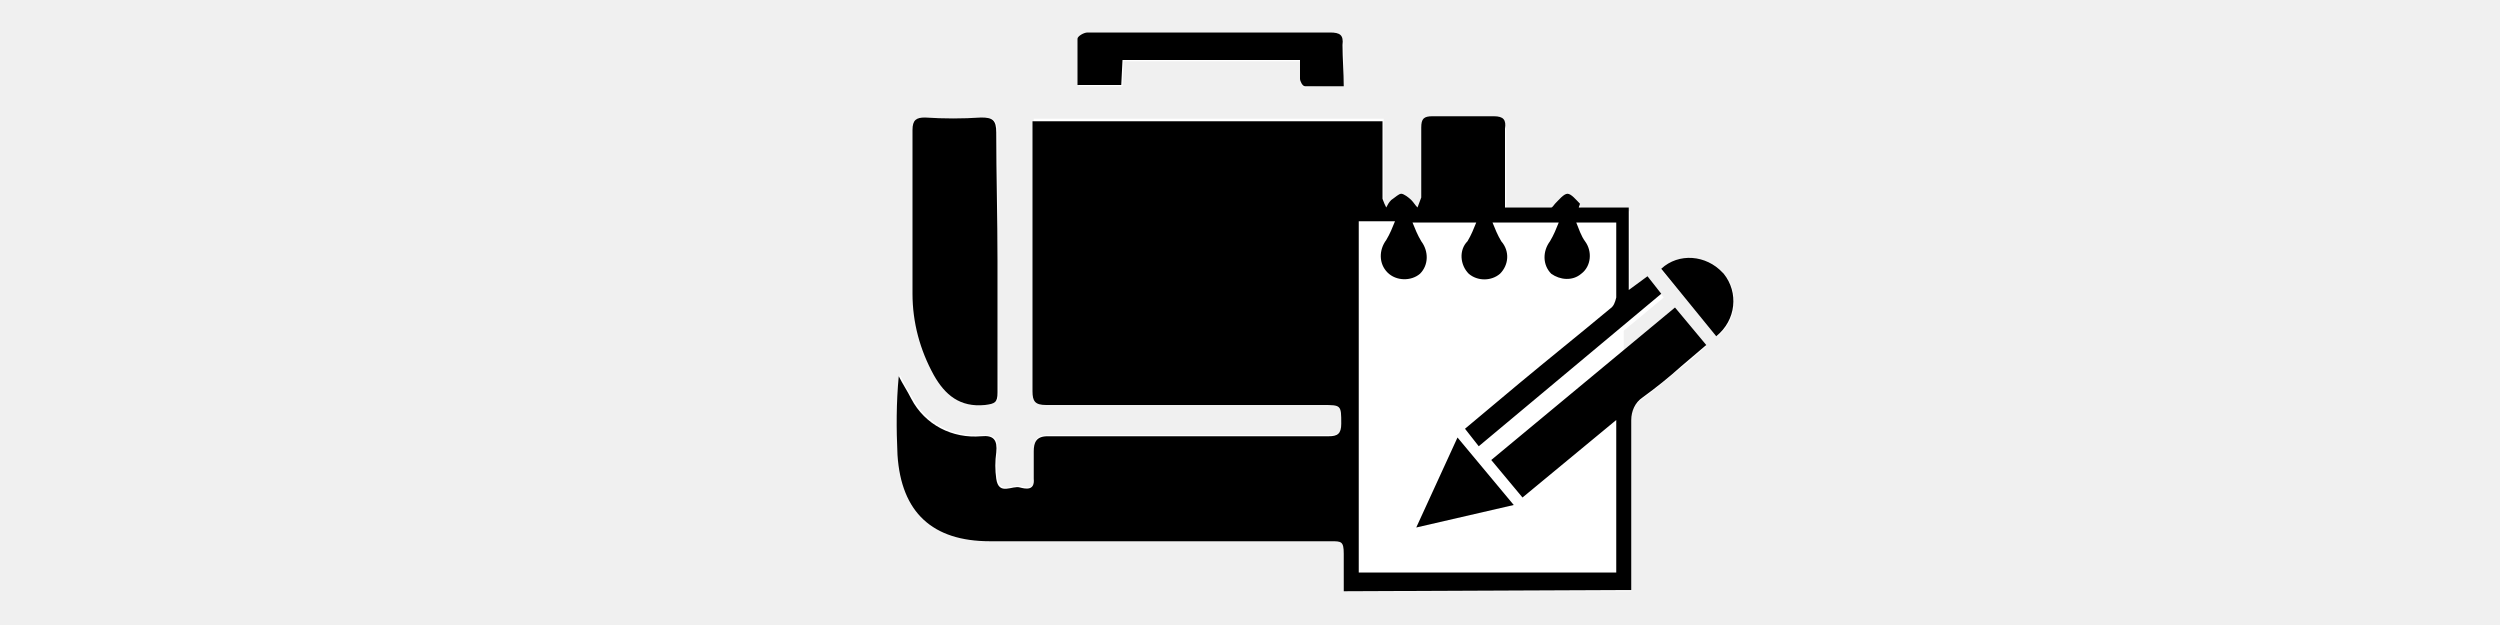
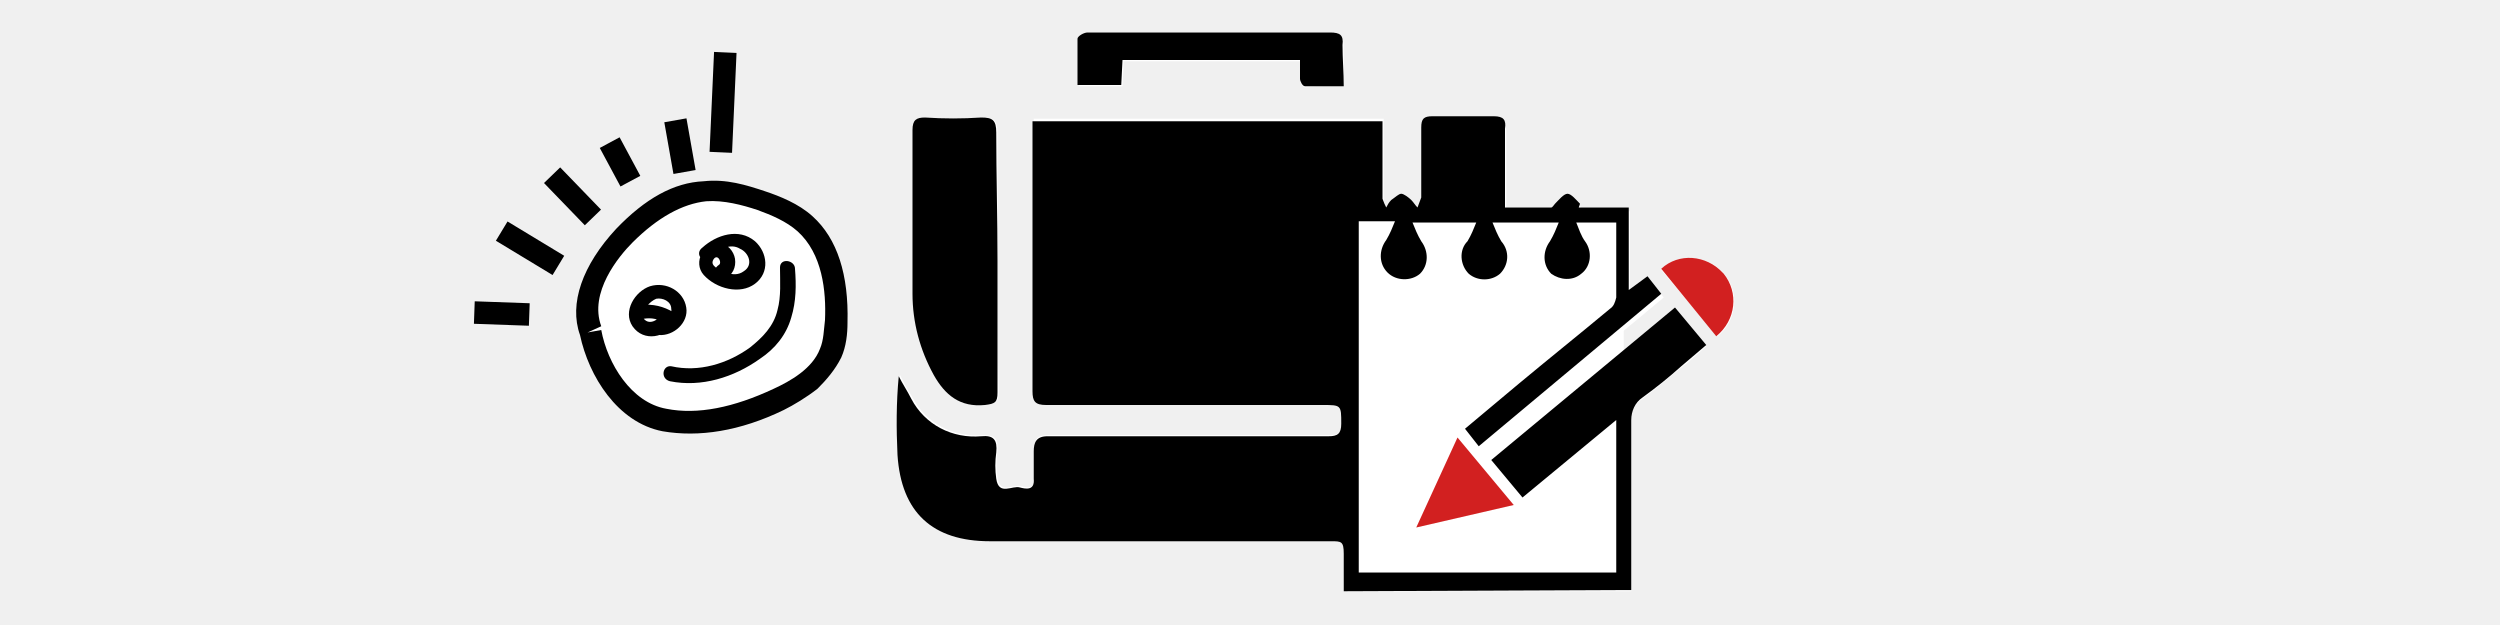
<svg xmlns="http://www.w3.org/2000/svg" version="1.1" id="Layer_1" x="0px" y="0px" viewBox="0 0 200 50" style="enable-background:new 0 0 200 50;" xml:space="preserve">
  <style type="text/css">
	.st0{fill:#FFFFFF;}
+ 	.st1{fill:#D22020;}
+ 	.st2{fill:none;}
</style>
  <rect x="108.6" y="17.3" class="st0" width="21.3" height="29.1" />
  <g>
    <path class="st0" d="M107.5,47.3h23c0-0.5,0-0.8,0-1.2c0-4.1,0-8.2,0-12.4c-0.1-0.7,0.3-1.4,0.9-1.8c1.1-0.8,2.1-1.7,3.1-2.5   c0.7-0.5,1.3-1.1,2-1.7l-2.5-3l-14.7,12.2l2.5,3l7.5-6.2v12.5h-20.6V18h2.9c-0.2,0.5-0.4,1-0.7,1.5c-0.6,0.7-0.6,1.8,0,2.5   c0.7,0.7,1.8,0.7,2.6,0.1c0.7-0.7,0.7-1.9,0.1-2.6c-0.3-0.5-0.5-0.9-0.7-1.4h5.2c-0.2,0.5-0.4,1-0.7,1.5c-0.7,0.8-0.6,1.9,0.1,2.6   c0.7,0.6,1.8,0.6,2.5,0c0.7-0.7,0.8-1.9,0.1-2.6c-0.3-0.5-0.5-1-0.7-1.5h5.3c-0.2,0.5-0.4,1.1-0.7,1.5c-0.6,0.8-0.6,1.9,0.1,2.6   c0.7,0.8,1.9,0.8,2.7,0.1c0.8-0.7,0.8-1.9,0.1-2.7c-0.3-0.5-0.5-1-0.7-1.5h3.2c0,2,0,4,0,6c-0.1,0.3-0.2,0.6-0.5,0.9   c-2.4,2-4.8,4-7.3,6l-4.3,3.6l1.1,1.4l14.7-12.2l-1.2-1.4l-1.5,1.1v-6.6h-4l0.1-0.3c-0.3-0.3-0.7-0.8-1-0.8s-0.7,0.5-1,0.8   c-0.1,0.1-0.2,0.3-0.3,0.3c-1.2,0-2.4,0-3.7,0c0-2.2,0-4.3,0-6.3c0-0.7-0.2-1-0.9-1c-1.6,0-3.2,0-4.9,0c-0.7,0-0.9,0.2-0.9,0.9   c0,1.9,0,3.7,0,5.6c-0.1,0.3-0.2,0.6-0.3,0.8c-0.1-0.2-0.3-0.4-0.5-0.6c-0.3-0.2-0.6-0.5-0.8-0.5s-0.6,0.3-0.8,0.5   c-0.1,0.2-0.3,0.4-0.4,0.6c-0.1-0.2-0.2-0.5-0.3-0.7c0-0.3,0-0.6,0-0.9V9.5h-28v1.1c0,6.9,0,13.8,0,20.6c0,0.9,0.2,1.1,1.1,1.1   c7.4,0,14.7,0,22.1,0c1.5,0,1.5,0,1.5,1.5c0,0.8-0.3,1-1,1c-2,0-4,0-6,0c-5.5,0-11,0-16.5,0c-0.9,0-1.2,0.3-1.1,1.2s0,1.5,0,2.2   c0,1-0.7,0.8-1.1,0.7c-0.7-0.2-1.7,0.7-1.9-0.7c-0.1-0.7-0.1-1.4,0-2.1c0.1-1-0.2-1.3-1.2-1.3c-2.3,0.2-4.5-0.9-5.6-3   c-0.4-0.6-0.7-1.2-1-1.8c-0.2,2.1-0.2,4.2-0.1,6.3c0.3,4.6,2.8,6.9,7.4,6.9c9.1,0,18.2,0,27.3,0c0.8,0,1.1,0.2,1,1   S107.5,46.2,107.5,47.3z M79.8,20.9c0-3.4,0-6.9,0-10.3c0-1-0.3-1.2-1.2-1.2c-1.5,0.1-3,0.1-4.5,0c-0.8,0-1,0.2-1,1   c0,4.4-0.1,8.7,0,13.1c0,2.3,0.6,4.5,1.7,6.5c0.9,1.6,2.1,2.6,4.1,2.4c0.8-0.1,1-0.3,1-1C79.8,27.9,79.8,24.4,79.8,20.9z    M107.5,6.9c0-1.2,0-2.2,0-3.2c0-0.8-0.2-1-1-1c-4.4,0-8.8,0-13.2,0c-2.1,0-4.2,0-6.2,0c-0.3,0-0.7,0.3-0.8,0.5   c-0.1,1.2,0,2.4,0,3.7h3.5l0.1-2H104c0,0.5,0,1,0,1.5c0,0.2,0.3,0.6,0.4,0.6C105.4,6.9,106.4,6.9,107.5,6.9z M113.4,42.2l7.7-1.8   l-4.5-5.4L113.4,42.2z M137.4,26.9c1.5-1.2,1.8-3.4,0.6-4.9c0,0,0-0.1-0.1-0.1c-1.2-1.5-3.4-1.6-4.9-0.4c0,0,0,0-0.1,0.1   L137.4,26.9z" />
-     <path d="M107.5,47.3c0-1,0-2,0-3s-0.2-1-1-1c-9.1,0-18.2,0-27.3,0c-4.6,0-7.1-2.3-7.4-6.9c-0.1-2.1-0.1-4.2,0.1-6.3   c0.3,0.6,0.7,1.2,1,1.8c1.1,2.1,3.3,3.2,5.6,3c1-0.1,1.3,0.3,1.2,1.3c-0.1,0.7-0.1,1.4,0,2.1c0.2,1.4,1.3,0.5,1.9,0.7   c0.4,0.1,1.2,0.3,1.1-0.7c0-0.7,0-1.5,0-2.2s0.2-1.2,1.1-1.2c5.5,0,11,0,16.5,0c2,0,4,0,6,0c0.7,0,1-0.2,1-1c0-1.5,0-1.5-1.5-1.5   c-7.4,0-14.7,0-22.1,0c-0.9,0-1.1-0.3-1.1-1.1c0-6.9,0-13.8,0-20.6v-1h28V15c0,0.3,0,0.6,0,0.9c0.1,0.3,0.2,0.5,0.3,0.7   c0.1-0.2,0.2-0.4,0.4-0.6c0.3-0.2,0.6-0.5,0.8-0.5s0.6,0.3,0.8,0.5c0.2,0.2,0.3,0.4,0.5,0.6c0.1-0.3,0.2-0.5,0.3-0.8   c0-1.9,0-3.7,0-5.6c0-0.7,0.2-0.9,0.9-0.9c1.6,0,3.3,0,4.9,0c0.8,0,1,0.3,0.9,1c0,2,0,4.1,0,6.3c1.3,0,2.5,0,3.7,0   c0.1,0,0.2-0.2,0.3-0.3c0.3-0.3,0.7-0.8,1-0.8s0.7,0.5,1,0.8l-0.1,0.3h4v6.6l1.5-1.1l1.1,1.4l-14.6,12.2l-1.1-1.4l4.3-3.6   c2.4-2,4.9-4,7.3-6c0.3-0.2,0.4-0.5,0.5-0.9c0-2,0-4,0-6h-3.2c0.2,0.5,0.4,1.1,0.7,1.5c0.6,0.8,0.5,2-0.3,2.6   c-0.7,0.6-1.7,0.5-2.4,0c-0.7-0.7-0.7-1.8-0.1-2.6c0.3-0.5,0.5-1,0.7-1.5h-5.3c0.2,0.5,0.4,1,0.7,1.5c0.7,0.8,0.6,1.9-0.1,2.6   c-0.7,0.6-1.8,0.6-2.5,0c-0.7-0.7-0.8-1.9-0.1-2.6c0.3-0.5,0.5-1,0.7-1.5H113c0.2,0.5,0.4,1,0.7,1.5c0.6,0.8,0.6,1.9-0.1,2.6   c-0.7,0.6-1.9,0.6-2.6-0.1c-0.7-0.7-0.7-1.8-0.1-2.6c0.3-0.5,0.5-1,0.7-1.5h-2.9v28.1h20.6V33.6l-7.5,6.2l-2.5-3L134,24.6l2.5,3   c-0.7,0.6-1.4,1.2-2,1.7c-1,0.9-2,1.7-3.1,2.5c-0.6,0.4-0.9,1.1-0.9,1.8c0,4.1,0,8.2,0,12.4c0,0.4,0,0.8,0,1.2L107.5,47.3z" />
+     <path d="M107.5,47.3c0-1,0-2,0-3s-0.2-1-1-1c-9.1,0-18.2,0-27.3,0c-4.6,0-7.1-2.3-7.4-6.9c-0.1-2.1-0.1-4.2,0.1-6.3   c0.3,0.6,0.7,1.2,1,1.8c1.1,2.1,3.3,3.2,5.6,3c1-0.1,1.3,0.3,1.2,1.3c-0.1,0.7-0.1,1.4,0,2.1c0.2,1.4,1.3,0.5,1.9,0.7   c0.4,0.1,1.2,0.3,1.1-0.7c0-0.7,0-1.5,0-2.2s0.2-1.2,1.1-1.2c5.5,0,11,0,16.5,0c2,0,4,0,6,0c0.7,0,1-0.2,1-1c0-1.5,0-1.5-1.5-1.5   c-7.4,0-14.7,0-22.1,0c-0.9,0-1.1-0.3-1.1-1.1c0-6.9,0-13.8,0-20.6v-1h28V15c0,0.3,0,0.6,0,0.9c0.1,0.3,0.2,0.5,0.3,0.7   c0.1-0.2,0.2-0.4,0.4-0.6c0.3-0.2,0.6-0.5,0.8-0.5s0.6,0.3,0.8,0.5c0.2,0.2,0.3,0.4,0.5,0.6c0.1-0.3,0.2-0.5,0.3-0.8   c0-1.9,0-3.7,0-5.6c0-0.7,0.2-0.9,0.9-0.9c1.6,0,3.3,0,4.9,0c0.8,0,1,0.3,0.9,1c0,2,0,4.1,0,6.3c1.3,0,2.5,0,3.7,0   c0.1,0,0.2-0.2,0.3-0.3c0.3-0.3,0.7-0.8,1-0.8s0.7,0.5,1,0.8l-0.1,0.3h4v6.6l1.5-1.1l1.1,1.4l-14.6,12.2l-1.1-1.4l4.3-3.6   c2.4-2,4.9-4,7.3-6c0.3-0.2,0.4-0.5,0.5-0.9c0-2,0-4,0-6h-3.2c0.2,0.5,0.4,1.1,0.7,1.5c0.6,0.8,0.5,2-0.3,2.6   c-0.7,0.6-1.7,0.5-2.4,0c-0.7-0.7-0.7-1.8-0.1-2.6c0.3-0.5,0.5-1,0.7-1.5h-5.3c0.2,0.5,0.4,1,0.7,1.5c0.7,0.8,0.6,1.9-0.1,2.6   c-0.7,0.6-1.8,0.6-2.5,0c-0.7-0.7-0.8-1.9-0.1-2.6c0.3-0.5,0.5-1,0.7-1.5H113c0.2,0.5,0.4,1,0.7,1.5c0.6,0.8,0.6,1.9-0.1,2.6   c-0.7,0.6-1.9,0.6-2.6-0.1s-0.7-1.8-0.1-2.6c0.3-0.5,0.5-1,0.7-1.5h-2.9v28.1h20.6V33.6l-7.5,6.2l-2.5-3L134,24.6l2.5,3   c-0.7,0.6-1.4,1.2-2,1.7c-1,0.9-2,1.7-3.1,2.5c-0.6,0.4-0.9,1.1-0.9,1.8c0,4.1,0,8.2,0,12.4c0,0.4,0,0.8,0,1.2L107.5,47.3z" />
    <path d="M79.8,20.9c0,3.5,0,7,0,10.5c0,0.8-0.2,0.9-1,1c-2,0.2-3.2-0.8-4.1-2.4c-1.1-2-1.7-4.2-1.7-6.5c0-4.4,0-8.8,0-13.1   c0-0.8,0.3-1,1-1c1.5,0.1,3,0.1,4.5,0c0.9,0,1.2,0.2,1.2,1.2C79.7,14,79.8,17.4,79.8,20.9z" />
    <path d="M107.5,6.9c-1.1,0-2.1,0-3.1,0c-0.2,0-0.4-0.4-0.4-0.6c0-0.5,0-1,0-1.5H89.8l-0.1,2h-3.5c0-1.2,0-2.5,0-3.7   c0-0.2,0.5-0.5,0.8-0.5c2.1,0,4.2,0,6.2,0c4.4,0,8.8,0,13.2,0c0.8,0,1.1,0.2,1,1C107.4,4.7,107.5,5.8,107.5,6.9z" />
-     <path d="M113.3,42.2l3.3-7.2l4.5,5.4L113.3,42.2z" />
-     <path d="M137.3,26.9l-4.4-5.4c1.4-1.3,3.6-1.1,4.9,0.3c0,0,0,0,0.1,0.1C139.1,23.4,138.9,25.6,137.3,26.9   C137.4,26.9,137.3,26.9,137.3,26.9z" />
+     <path class="st1" d="M113.3,42.2l3.3-7.2l4.5,5.4L113.3,42.2z" />
+     <path class="st1" d="M137.3,26.9l-4.4-5.4c1.4-1.3,3.6-1.1,4.9,0.3c0,0,0,0,0.1,0.1C139.1,23.4,138.9,25.6,137.3,26.9   C137.4,26.9,137.3,26.9,137.3,26.9z" />
+   </g>
+   <g>
+     <g>
+       <path class="st0" d="M47.2,26.6c0.6,3.1,2.8,6.4,5.9,7c3.1,0.6,6.3-0.3,9.2-1.6c1.7-0.8,3.4-1.9,4.2-3.6c0.3-0.8,0.4-1.7,0.4-2.6    c0.1-2.8-0.4-5.9-2.5-7.8c-1-0.9-2.2-1.4-3.5-1.9c-1.4-0.5-3-0.9-4.5-0.8c-2.5,0.2-4.7,1.8-6.4,3.6C48,21,46.2,23.9,47.2,26.6" />
+       <path d="M65.4,31.1c-0.9,0.7-1.9,1.3-2.7,1.7c-3.5,1.7-6.8,2.2-9.7,1.7c-3.6-0.7-5.9-4.4-6.6-7.7c-0.9-2.5,0.2-5.6,2.9-8.5    c2.3-2.4,4.6-3.7,7-3.8c1.8-0.2,3.4,0.3,4.9,0.8c1.2,0.4,2.7,1,3.8,2c2,1.8,2.9,4.7,2.8,8.5c0,0.9-0.1,1.9-0.5,2.8    C66.8,29.6,66.1,30.4,65.4,31.1z M47,26.6l1.1-0.2c0.5,2.7,2.4,5.8,5.2,6.3c2.5,0.5,5.4-0.1,8.6-1.6c1.3-0.6,3.1-1.6,3.7-3.2    c0.3-0.7,0.3-1.5,0.4-2.3c0.1-2.3-0.2-5.3-2.2-7.1c-0.9-0.8-2.1-1.3-3.2-1.7c-1.2-0.4-2.7-0.8-4.1-0.7c-1.9,0.2-3.9,1.3-5.9,3.3    c-1.1,1.1-3.5,4-2.5,6.7L47,26.6z" />
+     </g>
+     <g>
+       <line class="st2" x1="38" y1="25" x2="42.4" y2="25.2" />
+       <rect x="39.3" y="22.9" transform="matrix(3.552295e-02 -0.9994 0.9994 3.552295e-02 13.6315 64.3658)" width="1.8" height="4.4" />
+     </g>
+     <g>
+       <line class="st2" x1="40.2" y1="18.5" x2="44.7" y2="21.2" />
+       <rect x="41.5" y="17.2" transform="matrix(0.5177 -0.8555 0.8555 0.5177 3.4717 45.8574)" width="1.8" height="5.3" />
+     </g>
+     <g>
+       <line class="st2" x1="44.1" y1="14" x2="47.4" y2="17.4" />
+       <rect x="44.9" y="13.4" transform="matrix(0.719 -0.695 0.695 0.719 1.9237 36.2127)" width="1.8" height="4.7" />
+     </g>
+     <g>
+       <line class="st2" x1="48.5" y1="11.5" x2="50.2" y2="14.6" />
+       <rect x="48.7" y="11.2" transform="matrix(0.8809 -0.4733 0.4733 0.8809 -0.2188 25.0195)" width="1.8" height="3.5" />
+     </g>
+     <g>
+       <line class="st2" x1="54" y1="9.7" x2="54.7" y2="13.8" />
+       <rect x="53.5" y="9.6" transform="matrix(0.9847 -0.1743 0.1743 0.9847 -1.2105 9.653)" width="1.8" height="4.2" />
+     </g>
+     <g>
+       <line class="st2" x1="58" y1="4.3" x2="57.7" y2="12.2" />
+       <rect x="53.9" y="7.3" transform="matrix(4.493298e-02 -0.999 0.999 4.493298e-02 47.0502 65.6642)" width="8" height="1.8" />
+     </g>
+     <path d="M51.5,25.5c0.6-0.1,1.2,0,1.7,0.4L53,25C52.8,25.5,52,26.1,51.5,25.5c-0.2-0.7,0.5-1.4,1-1.6c0.5-0.1,1.2,0.2,1.2,0.8   c0.1,0.5-0.4,1-0.9,0.9c-0.7-0.1-0.9,1.1-0.1,1.2c1.2,0.1,2.4-1,2.2-2.2c-0.2-1.3-1.6-2.1-2.9-1.7c-1.2,0.4-2.2,2-1.4,3.2   c0.9,1.3,2.7,0.9,3.4-0.3c0.1-0.3,0.1-0.6-0.1-0.8c-0.8-0.5-1.7-0.7-2.6-0.6C50.5,24.4,50.7,25.5,51.5,25.5L51.5,25.5z" />
+     <path d="M56.8,20.6c0.6-0.6,1.6-1.2,2.4-0.7c0.7,0.3,1.1,1.3,0.3,1.8c-0.4,0.3-0.9,0.3-1.4,0.1c-0.3-0.1-1.1-0.4-1.1-0.8   c0-0.2,0.2-0.5,0.4-0.4s0.3,0.5,0.1,0.6c-0.3,0.2-0.4,0.5-0.3,0.8c0.1,0.3,0.5,0.5,0.8,0.3c0.6-0.3,0.9-0.9,0.8-1.6   c-0.1-0.6-0.6-1.2-1.2-1.2c-1.3-0.2-2.2,1.5-1.3,2.5c1,1.1,2.9,1.6,4.1,0.7c1.2-0.9,1-2.5,0-3.4c-1.3-1.1-3.1-0.5-4.2,0.5   C55.5,20.3,56.3,21.2,56.8,20.6L56.8,20.6z" />
+     <path d="M53.6,30.5c2.5,0.5,5.1-0.3,7.2-1.8c1.2-0.8,2.1-1.9,2.5-3.3c0.4-1.3,0.4-2.6,0.3-3.9c0-0.7-1.2-0.9-1.2-0.1   c0,1.1,0.1,2.3-0.2,3.4c-0.3,1.3-1.2,2.2-2.2,3c-1.8,1.3-4.1,2-6.3,1.5C53,29.2,52.8,30.3,53.6,30.5L53.6,30.5z" />
  </g>
</svg>
